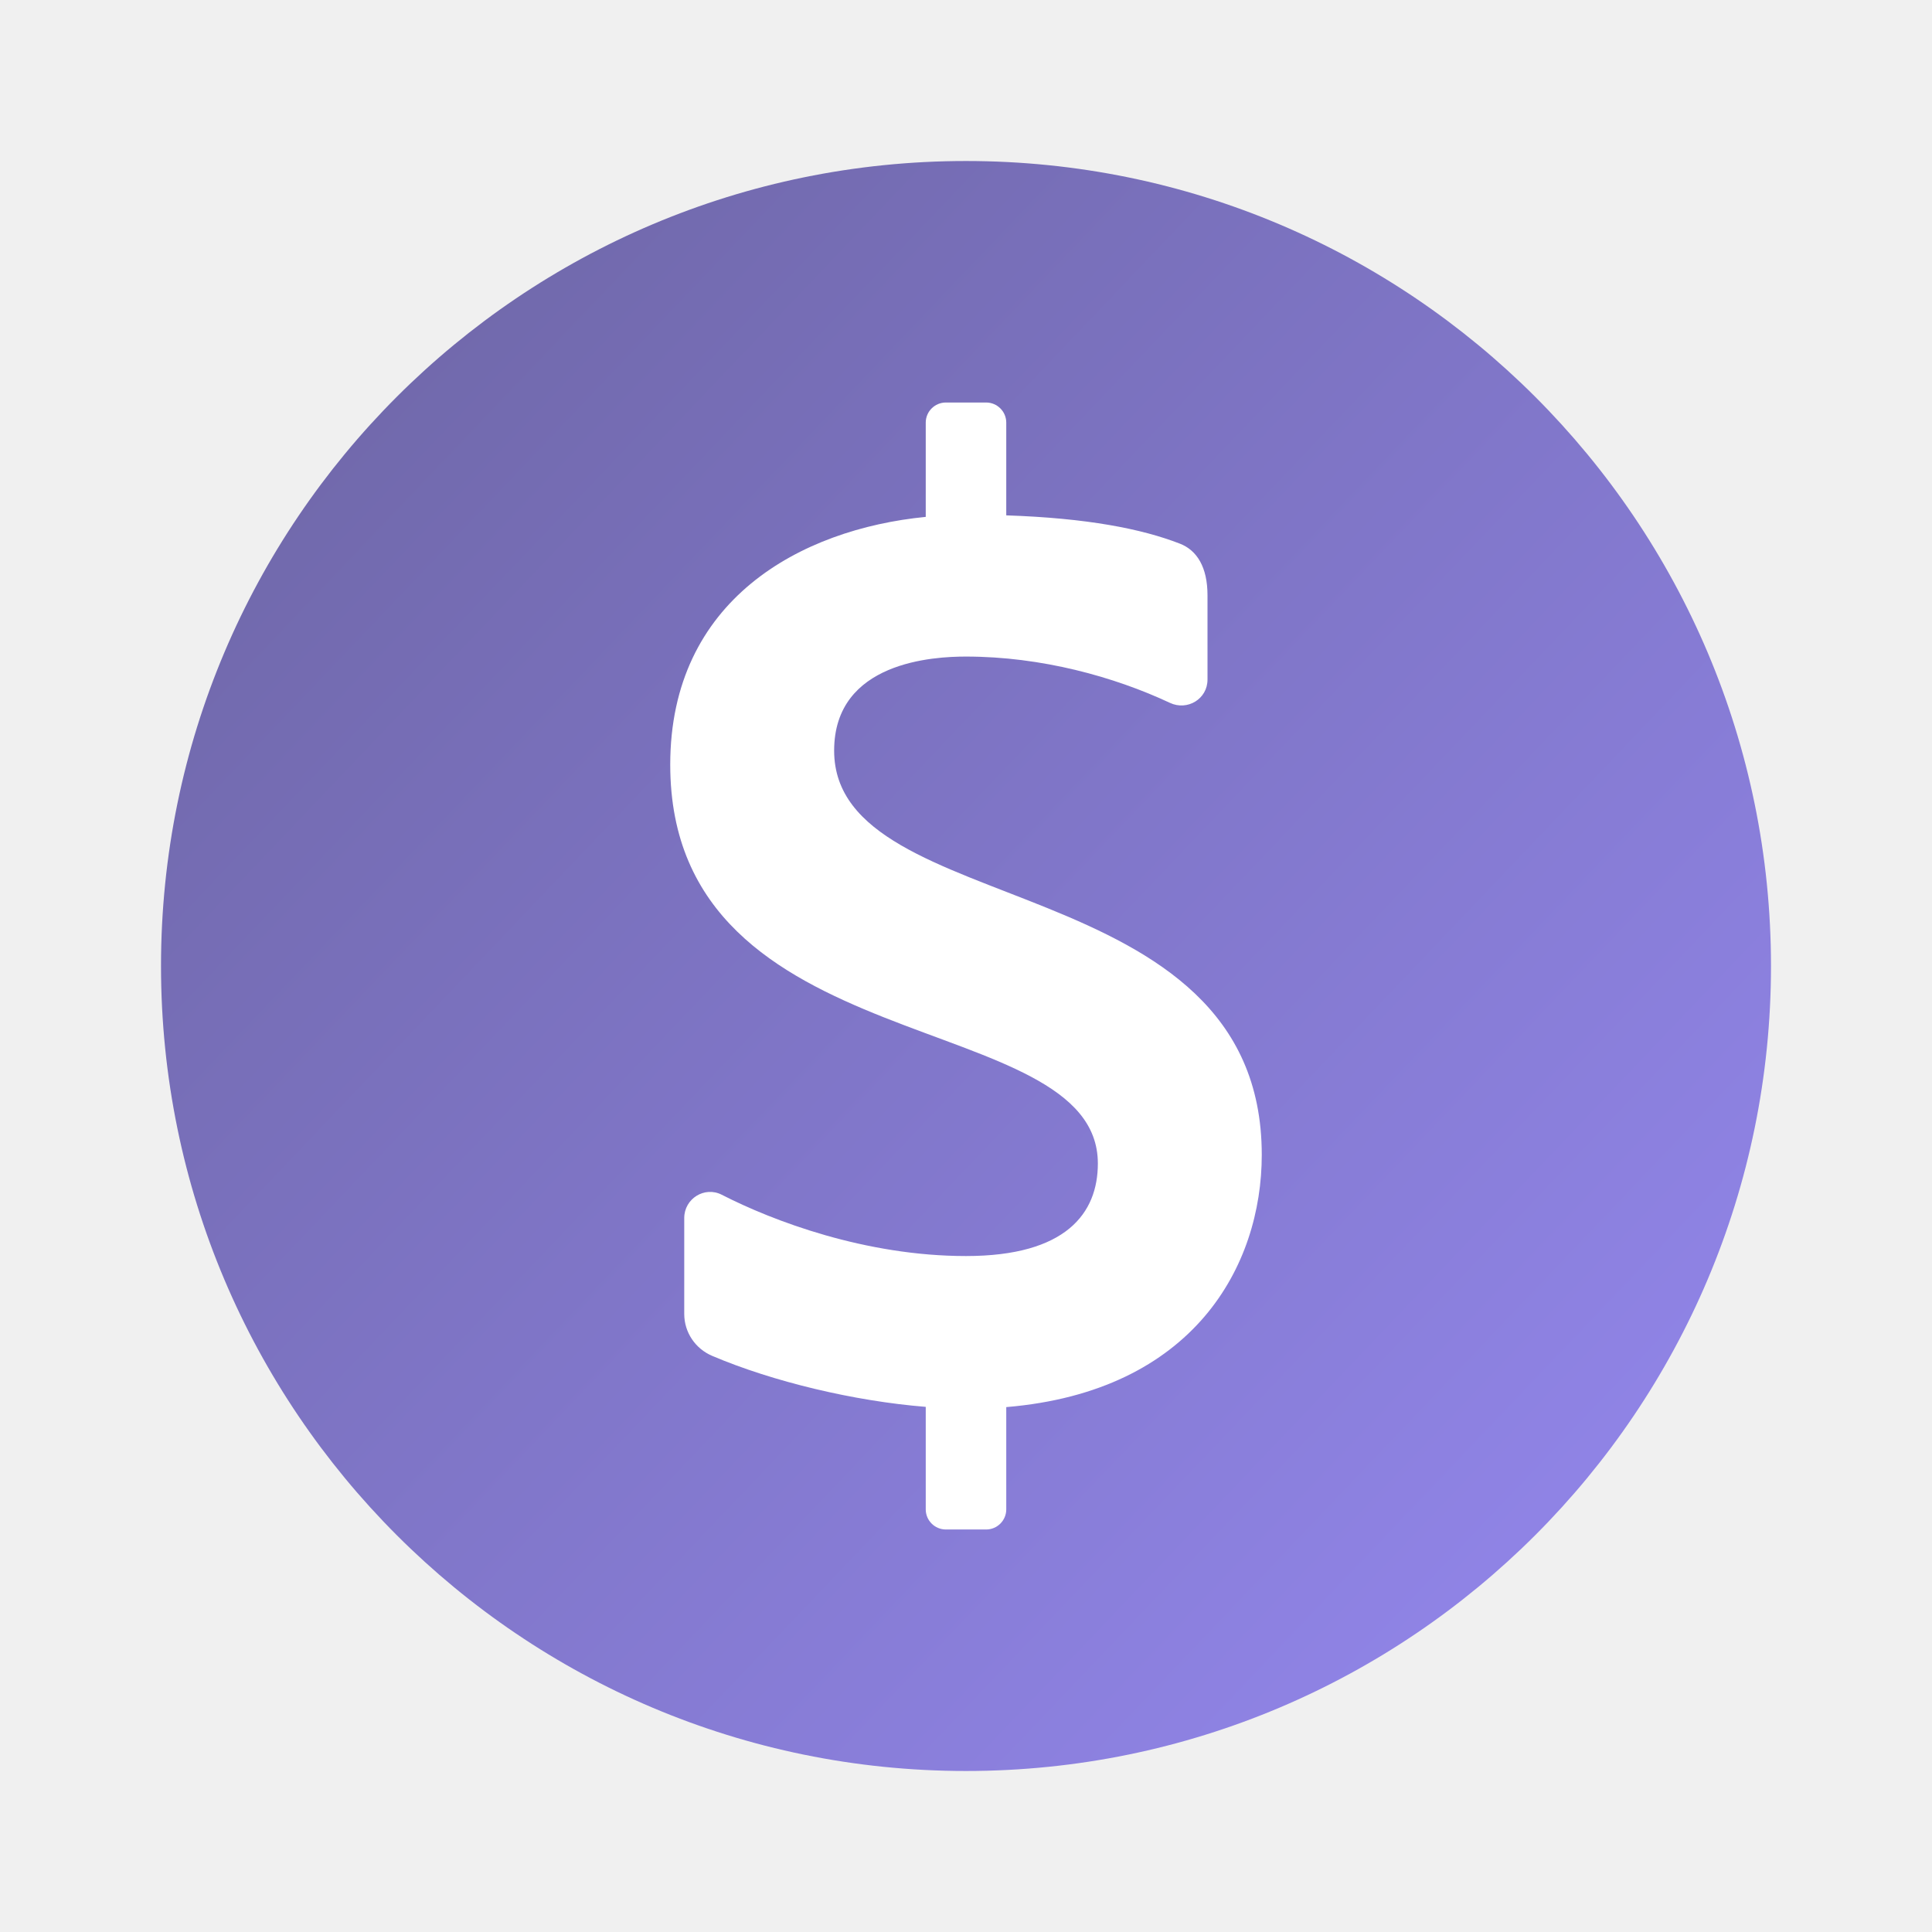
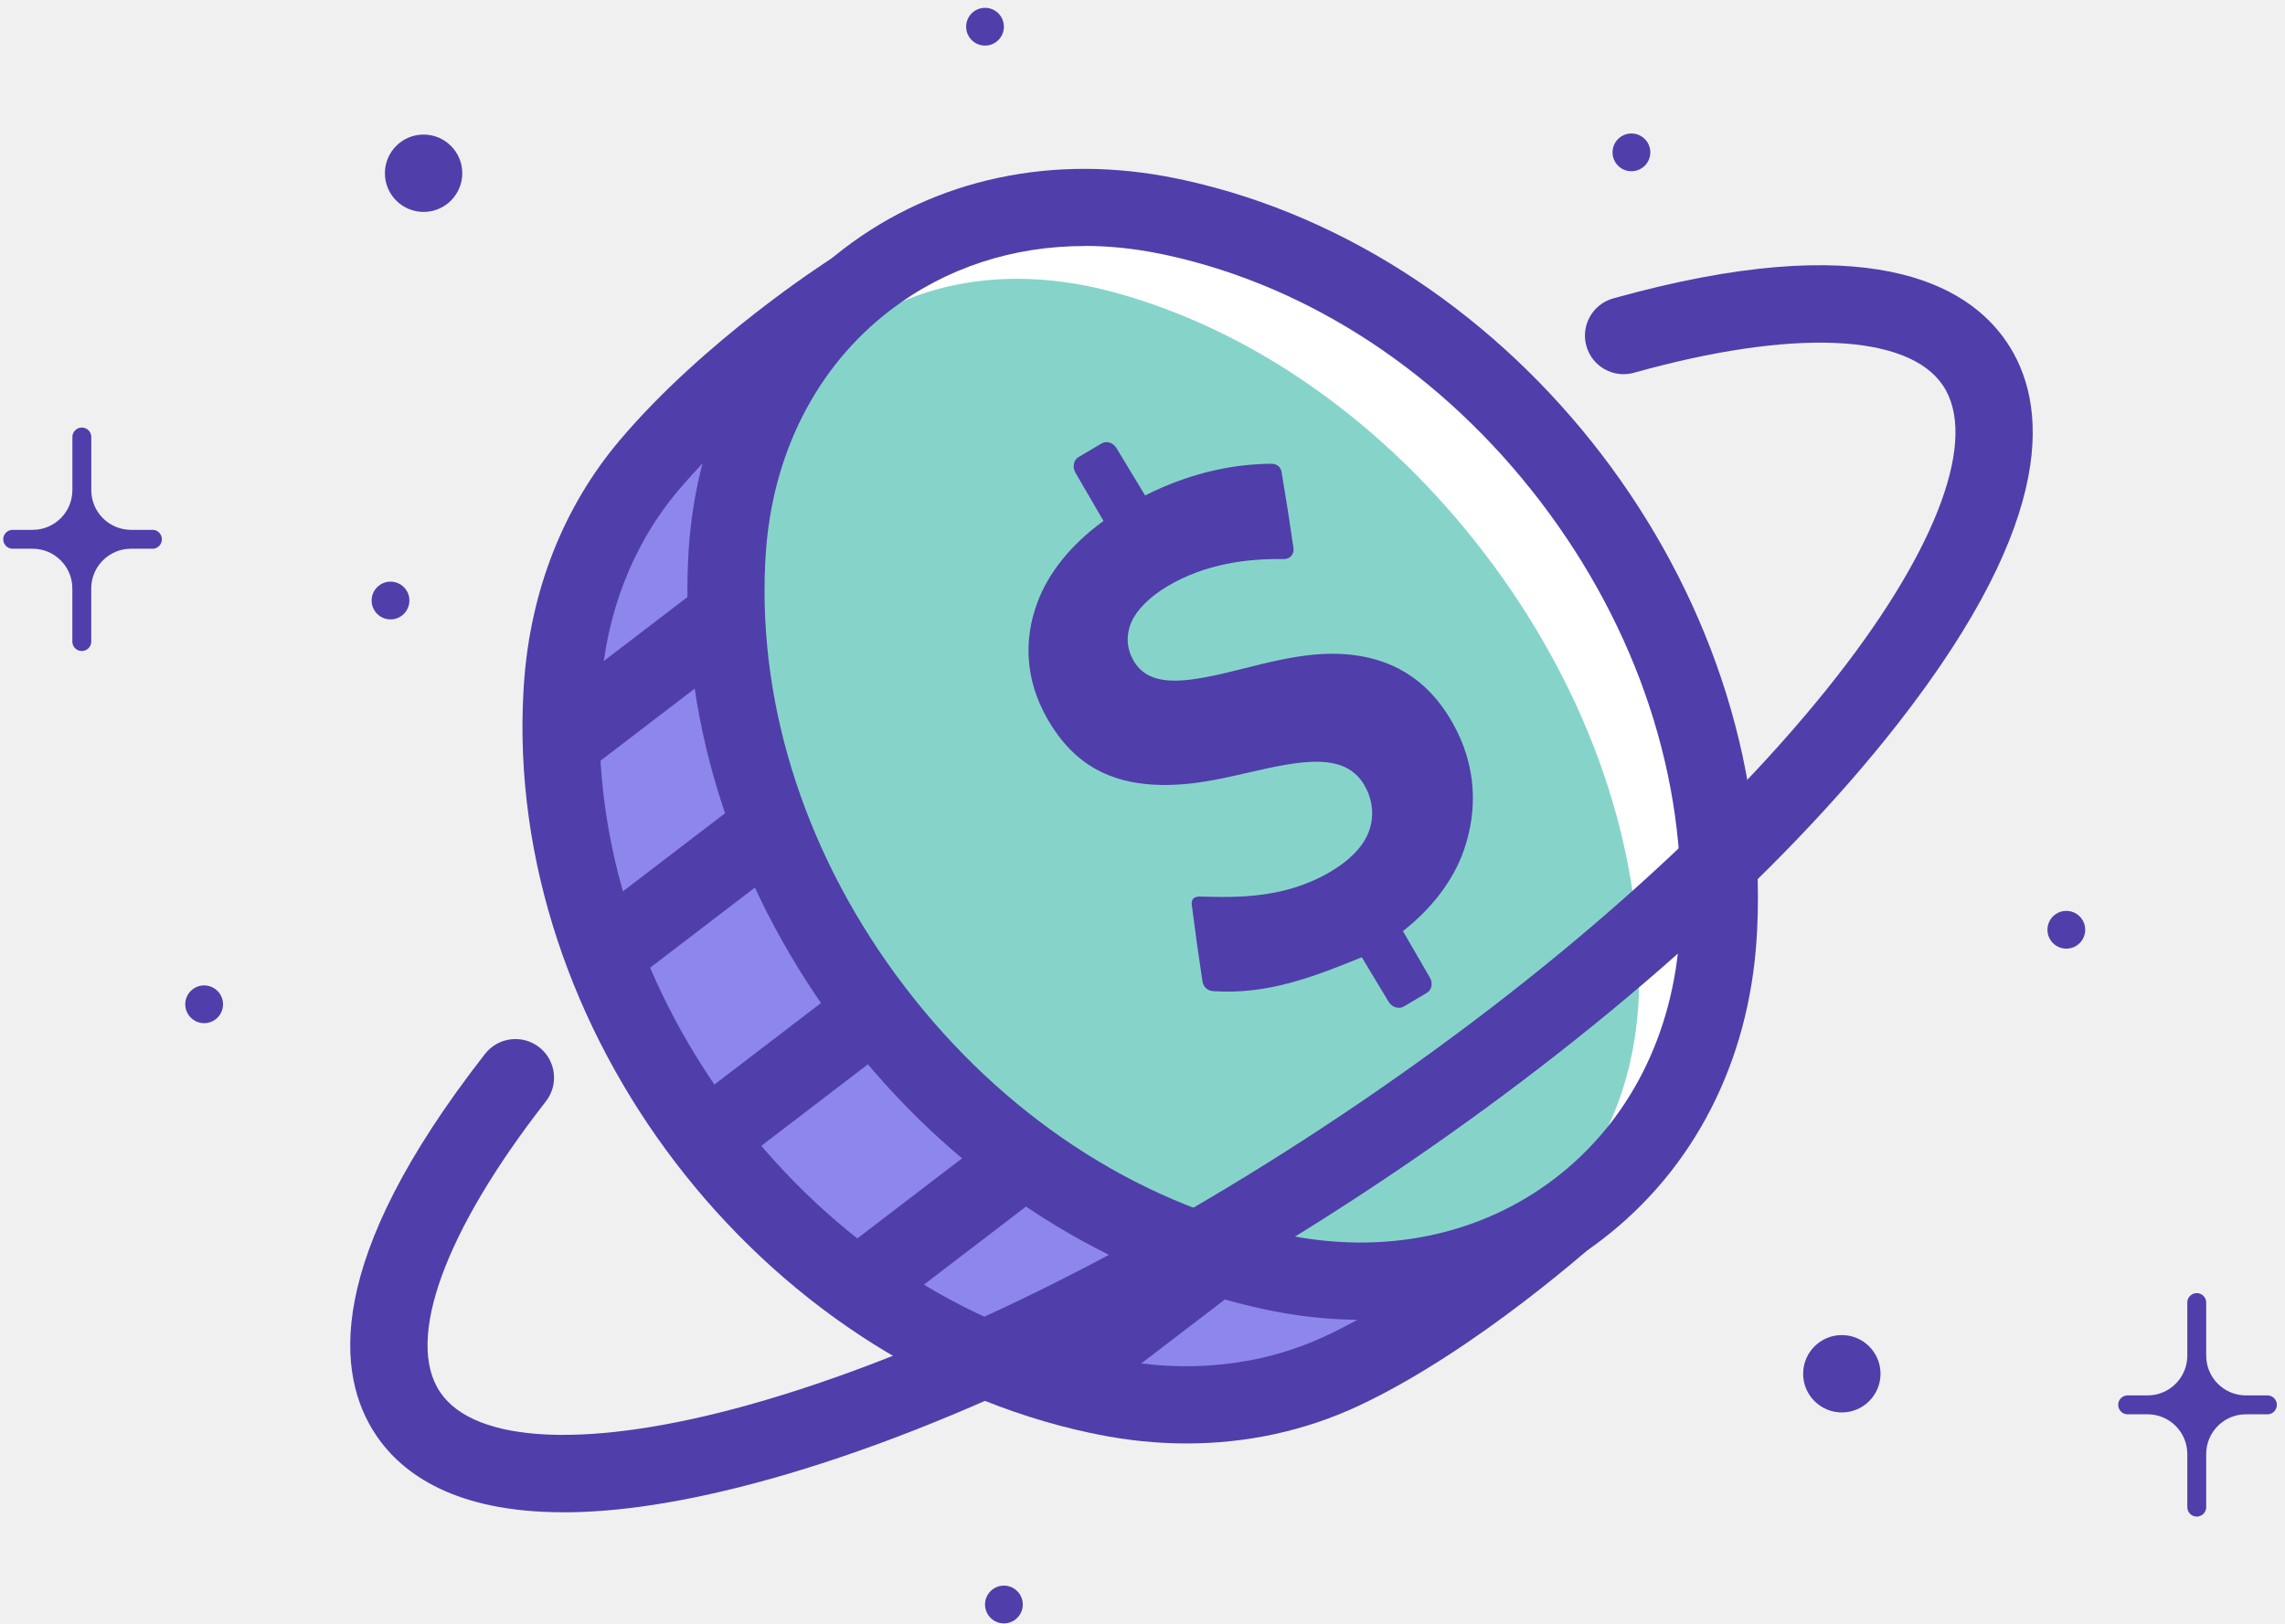
- <svg xmlns="http://www.w3.org/2000/svg" width="80" height="80" viewBox="0 0 80 80" fill="none">
-   <path d="M73.333 40C73.333 58.408 58.408 73.333 40 73.333C21.592 73.333 6.667 58.408 6.667 40C6.667 21.592 21.592 6.667 40 6.667C58.408 6.667 73.333 21.592 73.333 40Z" fill="url(#paint0_linear)" />
-   <path d="M52.247 47.82C52.247 35.827 34.54 38.168 34.54 31.082C34.54 27.382 38.698 27.187 40 27.187C43.125 27.187 46.142 28.025 48.442 29.103C49.167 29.445 50 28.942 50 28.142V24.65C50 23.48 49.56 22.785 48.857 22.512C47.28 21.898 45.015 21.452 41.667 21.34V17.5C41.667 17.04 41.293 16.667 40.833 16.667H39.167C38.707 16.667 38.333 17.04 38.333 17.5V21.403C33.14 21.912 27.753 24.842 27.753 31.663C27.753 44.097 45.46 41.632 45.46 48.178C45.46 50.237 44.145 52.01 40 52.01C35.833 52.01 32.005 50.557 29.887 49.472C29.173 49.107 28.333 49.635 28.333 50.435V54.408C28.333 55.17 28.792 55.848 29.493 56.145C32.003 57.212 35.372 58.018 38.333 58.255V62.5C38.333 62.96 38.707 63.333 39.167 63.333H40.833C41.293 63.333 41.667 62.96 41.667 62.5V58.265C49.438 57.615 52.247 52.413 52.247 47.82Z" fill="white" />
+ <svg xmlns="http://www.w3.org/2000/svg" width="228" height="162" viewBox="0 0 228 162" fill="none">
+   <g clip-path="url(#clip0_2599_7311)">
+     <path d="M117.309 21.728C117.053 21.672 116.801 21.62 116.55 21.564C93.677 16.862 74.008 31.907 72.556 55.215C72.54 55.472 72.525 55.734 72.515 55.99C70.934 88.045 95.346 119.956 126.697 126.824C126.954 126.881 127.206 126.932 127.457 126.989C150.329 131.69 169.998 116.646 171.451 93.337C171.466 93.081 171.482 92.819 171.492 92.562C173.073 60.507 148.661 28.596 117.309 21.728Z" fill="white" />
+     <path d="M108.434 46.592C108.183 46.541 84.921 29.115 84.921 29.115C84.921 29.115 72.884 36.809 64.733 46.469C59.846 52.264 56.71 59.804 56.115 68.479C56.099 68.735 56.079 68.992 56.069 69.249C54.313 101.067 78.427 132.599 109.6 139.23C109.851 139.282 110.103 139.338 110.359 139.384C118.89 141.083 126.985 140.031 133.858 136.828C145.314 131.495 157.382 120.516 157.382 120.516C157.382 120.516 154.389 105.215 154.405 104.958C156.16 73.139 139.612 53.219 108.445 46.582L108.434 46.592Z" fill="#8D86EB" />
+     <path d="M118.392 144.045C115.497 144.045 112.556 143.753 109.605 143.162C109.338 143.111 109.066 143.054 108.799 142.998C75.738 135.961 50.361 102.782 52.229 69.038C52.245 68.766 52.26 68.489 52.281 68.217C52.912 58.998 56.202 50.621 61.797 43.984C70.225 33.996 82.339 26.199 82.852 25.871L85.1 24.433L87.236 26.03C94.981 31.83 107.254 40.997 110.01 42.989C126.169 46.561 138.539 53.604 146.782 63.931C155.241 74.53 159.106 88.266 158.275 104.768C158.593 106.554 160.169 114.7 161.165 119.782L161.58 121.912L159.974 123.37C159.466 123.832 147.337 134.806 135.485 140.324C130.182 142.793 124.387 144.045 118.397 144.045H118.392ZM84.808 33.837C81.071 36.455 73.32 42.255 67.674 48.948C63.142 54.322 60.473 61.164 59.954 68.74C59.939 68.982 59.923 69.223 59.908 69.464C59.107 83.939 63.948 98.814 73.541 111.349C83.129 123.888 96.218 132.45 110.395 135.468C110.631 135.519 110.867 135.566 111.103 135.612C118.551 137.095 125.85 136.31 132.225 133.343C140.654 129.416 149.595 122.143 153.168 119.084C150.509 105.477 150.514 105.364 150.55 104.753C151.366 90.016 148.065 77.897 140.751 68.735C133.519 59.676 122.375 53.496 107.629 50.354C106.971 50.214 102.52 47.068 94.273 40.915C90.644 38.205 87.025 35.5 84.802 33.837H84.808Z" fill="#503EAA" />
+     <path d="M89.46 94.327L68.291 110.517L72.969 116.633L94.137 100.443L89.46 94.327Z" fill="#503EAA" />
+     <path d="M77.396 77.295L58.107 92.047L62.785 98.163L82.074 83.41L77.396 77.295Z" fill="#503EAA" />
+     <path d="M102.681 110.479L83.393 125.231L88.07 131.347L107.359 116.594L102.681 110.479Z" fill="#503EAA" />
+     <path d="M122.169 120.023L102.88 134.776L107.557 140.892L126.846 126.139L122.169 120.023Z" fill="#503EAA" />
+     <path d="M72.895 56.292L53.606 71.045L58.283 77.161L77.572 62.408L72.895 56.292Z" fill="#503EAA" />
+     <path d="M135.423 128.174C132.39 128.174 129.249 127.753 126.087 126.917C125.856 126.855 125.625 126.793 125.394 126.727C111.591 122.898 98.533 113.648 88.622 100.693C78.71 87.737 73.208 72.713 73.126 58.388C73.126 58.146 73.126 57.91 73.126 57.669C73.243 39.94 84.916 27.559 101.51 27.559C104.544 27.559 107.685 27.98 110.847 28.817C111.078 28.878 111.309 28.94 111.54 29.007C125.342 32.836 138.4 42.085 148.312 55.041C158.224 67.996 163.726 83.02 163.808 97.346C163.808 97.587 163.808 97.823 163.808 98.065C163.69 115.794 152.018 128.174 135.423 128.174Z" fill="#86D4C9" />
+     <path d="M101.51 27.821C104.523 27.821 107.644 28.242 110.78 29.068C111.011 29.13 111.242 29.192 111.468 29.253C125.219 33.072 138.226 42.28 148.107 55.195C157.982 68.109 163.469 83.077 163.551 97.346C163.551 97.582 163.551 97.823 163.551 98.059C163.433 115.64 151.864 127.912 135.423 127.912C132.41 127.912 129.289 127.492 126.153 126.665C125.922 126.604 125.691 126.542 125.465 126.48C111.714 122.661 98.708 113.453 88.827 100.539C78.951 87.624 73.464 72.657 73.382 58.387C73.382 58.151 73.382 57.91 73.382 57.674C73.5 40.094 85.07 27.821 101.51 27.821ZM101.51 27.308C85.147 27.308 72.992 39.421 72.869 57.674C72.869 57.915 72.869 58.151 72.869 58.393C73.043 88.122 96.68 119.022 125.327 126.978C125.558 127.045 125.789 127.107 126.025 127.168C129.269 128.025 132.42 128.436 135.428 128.436C151.792 128.436 163.947 116.322 164.07 98.07C164.07 97.829 164.07 97.593 164.07 97.351C163.895 67.621 140.258 36.721 111.612 28.765C111.381 28.699 111.15 28.637 110.914 28.576C107.67 27.718 104.518 27.308 101.51 27.308Z" fill="white" />
+     <path d="M135.808 131.706C132.816 131.706 129.756 131.393 126.677 130.761C126.405 130.705 126.138 130.648 125.866 130.592C92.651 123.313 66.992 89.765 68.665 55.806C68.68 55.528 68.696 55.251 68.711 54.979C69.481 42.578 74.978 31.871 84.176 24.834C93.38 17.797 105.149 15.297 117.319 17.797C117.592 17.853 117.858 17.91 118.13 17.966C151.345 25.244 177.005 58.793 175.331 92.752C175.316 93.029 175.301 93.306 175.285 93.579C174.515 105.98 169.023 116.687 159.82 123.724C152.947 128.98 144.642 131.706 135.803 131.706H135.808ZM108.224 24.551C101.058 24.551 94.36 26.733 88.853 30.942C81.451 36.603 77.026 45.309 76.395 55.451C76.38 55.693 76.364 55.934 76.354 56.18C75.635 70.773 80.594 85.807 90.31 98.511C100.027 111.215 113.239 119.936 127.513 123.062C127.75 123.113 127.991 123.165 128.227 123.211C138.18 125.259 147.742 123.262 155.144 117.6C162.545 111.939 166.97 103.233 167.601 93.091C167.617 92.85 167.632 92.608 167.642 92.362C168.361 77.769 163.403 62.735 153.686 50.026C143.969 37.322 130.757 28.601 116.483 25.475C116.247 25.424 116.005 25.373 115.769 25.326C113.218 24.803 110.693 24.541 108.224 24.541V24.551Z" fill="#503EAA" />
+     <path d="M146.084 84.796C145.027 87.861 142.85 90.678 139.986 92.916C141.059 94.769 141.598 95.698 142.671 97.551C142.984 98.09 142.897 98.773 142.363 99.086C141.439 99.635 140.977 99.907 140.053 100.451C139.581 100.734 138.883 100.513 138.564 99.979C137.492 98.198 136.953 97.31 135.88 95.524C131.055 97.495 126.482 99.261 121.154 98.912C120.553 98.906 120.071 98.563 119.978 97.89C119.532 94.939 119.326 93.455 118.941 90.468C118.803 89.826 119.054 89.406 119.865 89.472C123.52 89.57 128.237 89.667 132.775 86.978C134.889 85.725 136.08 84.324 136.573 83.015C137.23 81.265 136.86 79.597 136.157 78.385C134.638 75.762 131.717 75.731 128.17 76.337C124.264 77.004 119.799 78.596 115.076 78.303C111.011 78.052 107.203 76.548 104.431 71.594C102.342 67.863 102.085 63.859 103.553 60.015C104.621 57.217 106.776 54.404 110.108 51.987C108.984 50.052 108.419 49.087 107.3 47.157C106.987 46.618 107.131 45.904 107.603 45.622C108.527 45.073 108.989 44.801 109.913 44.257C110.447 43.944 111.083 44.195 111.406 44.724C112.551 46.608 113.121 47.552 114.26 49.441C119.321 46.895 123.648 46.32 126.769 46.279C127.431 46.248 127.852 46.633 127.898 47.234C128.401 50.221 128.632 51.73 129.074 54.758C129.11 55.369 128.689 55.8 128.088 55.79C124.377 55.729 120.235 56.283 116.503 58.495C114.64 59.599 113.398 60.923 112.895 62.073C112.31 63.423 112.443 64.778 113.105 65.922C114.471 68.278 117.237 68.207 120.871 67.468C125.096 66.61 129.926 64.814 134.715 65.327C138.544 65.738 142.296 67.437 144.965 72.18C147.367 76.45 147.434 80.875 146.084 84.791V84.796Z" fill="#503EAA" />
+     <path d="M56.218 150.913C45.475 150.913 40.147 147.13 37.508 143.193C33.546 137.28 32.221 125.885 48.4 105.169C49.709 103.495 52.127 103.198 53.805 104.506C55.479 105.815 55.776 108.233 54.467 109.911C44.361 122.851 40.413 133.697 43.909 138.912C47.404 144.127 58.933 144.605 74.747 140.185C92.384 135.258 113.414 124.961 133.966 111.2C154.518 97.438 172.041 81.906 183.313 67.473C193.42 54.533 197.367 43.687 193.872 38.472C190.376 33.257 178.848 32.779 163.033 37.199C160.985 37.769 158.86 36.573 158.29 34.525C157.721 32.477 158.917 30.352 160.959 29.782C186.27 22.709 196.305 28.273 200.267 34.186C204.23 40.099 205.554 51.499 189.375 72.21C177.616 87.27 159.456 103.387 138.241 117.595C117.027 131.803 95.212 142.459 76.811 147.602C68.352 149.963 61.602 150.918 56.213 150.918L56.218 150.913Z" fill="#503EAA" />
+     <path d="M20.37 102.104C21.41 102.104 22.253 101.261 22.253 100.22C22.253 99.18 21.41 98.337 20.37 98.337C19.329 98.337 18.486 99.18 18.486 100.22C18.486 101.261 19.329 102.104 20.37 102.104Z" fill="#503EAA" />
+     <path d="M206.18 94.667C207.221 94.667 208.064 93.823 208.064 92.783C208.064 91.743 207.221 90.899 206.18 90.899C205.14 90.899 204.296 91.743 204.296 92.783C204.296 93.823 205.14 94.667 206.18 94.667Z" fill="#503EAA" />
+     <path d="M162.787 17.088C163.827 17.088 164.67 16.245 164.67 15.204C164.67 14.164 163.827 13.321 162.787 13.321C161.746 13.321 160.903 14.164 160.903 15.204C160.903 16.245 161.746 17.088 162.787 17.088Z" fill="#503EAA" />
+     <path d="M98.287 4.549C99.327 4.549 100.17 3.705 100.17 2.665C100.17 1.624 99.327 0.781 98.287 0.781C97.246 0.781 96.403 1.624 96.403 2.665C96.403 3.705 97.246 4.549 98.287 4.549Z" fill="#503EAA" />
+     <path d="M100.17 162C101.211 162 102.054 161.157 102.054 160.116C102.054 159.076 101.211 158.232 100.17 158.232C99.13 158.232 98.287 159.076 98.287 160.116C98.287 161.157 99.13 162 100.17 162Z" fill="#503EAA" />
+     <path d="M38.966 61.811C40.006 61.811 40.85 60.968 40.85 59.927C40.85 58.887 40.006 58.044 38.966 58.044C37.925 58.044 37.082 58.887 37.082 59.927C37.082 60.968 37.925 61.811 38.966 61.811Z" fill="#503EAA" />
+     <path d="M42.266 21.148C44.398 21.148 46.126 19.42 46.126 17.288C46.126 15.157 44.398 13.428 42.266 13.428C40.134 13.428 38.406 15.157 38.406 17.288C38.406 19.42 40.134 21.148 42.266 21.148Z" fill="#503EAA" />
+     <path d="M183.78 140.95C185.912 140.95 187.64 139.222 187.64 137.09C187.64 134.958 185.912 133.23 183.78 133.23C181.649 133.23 179.92 134.958 179.92 137.09C179.92 139.222 181.649 140.95 183.78 140.95Z" fill="#503EAA" />
+     <path d="M15.134 52.875H13.076C10.884 52.875 9.108 51.099 9.108 48.907V43.533C9.062 43.009 8.605 42.624 8.086 42.67C7.625 42.712 7.26 43.076 7.224 43.533V48.907C7.224 51.099 5.448 52.875 3.256 52.875H1.188C0.664 52.921 0.279 53.378 0.326 53.896C0.367 54.358 0.731 54.722 1.188 54.758H3.251C5.443 54.758 7.219 56.534 7.219 58.726V64.1C7.265 64.624 7.722 65.009 8.24 64.963C8.702 64.922 9.067 64.557 9.103 64.1V58.726C9.103 56.534 10.879 54.758 13.07 54.758H15.129C15.652 54.805 16.109 54.415 16.15 53.896C16.196 53.373 15.806 52.916 15.288 52.875C15.237 52.875 15.18 52.875 15.129 52.875H15.134Z" fill="#503EAA" />
+     <path d="M226.162 139.251H224.104C221.912 139.251 220.136 137.475 220.136 135.283V129.909C220.09 129.386 219.633 129.001 219.115 129.047C218.653 129.088 218.289 129.452 218.253 129.909V135.283C218.253 137.475 216.477 139.251 214.285 139.251H212.222C211.698 139.297 211.313 139.754 211.359 140.272C211.4 140.734 211.765 141.099 212.222 141.135H214.285C216.477 141.135 218.253 142.911 218.253 145.102V150.477C218.299 151 218.756 151.385 219.274 151.339C219.736 151.298 220.101 150.933 220.136 150.477V145.102C220.136 142.911 221.912 141.135 224.104 141.135H226.162C226.686 141.181 227.143 140.791 227.184 140.272C227.23 139.749 226.84 139.292 226.322 139.251C226.27 139.251 226.214 139.251 226.162 139.251Z" fill="#503EAA" />
+   </g>
  <defs>
-     <linearGradient id="paint0_linear" x1="11" y1="17.5" x2="63" y2="67" gradientUnits="userSpaceOnUse">
-       <stop stop-color="#7068AA" />
-       <stop offset="1" stop-color="#9084E7" />
-     </linearGradient>
+     <clipPath id="clip0_2599_7311">
+       <rect width="226.863" height="161.219" fill="white" transform="translate(0.320312 0.781006)" />
+     </clipPath>
  </defs>
</svg>
